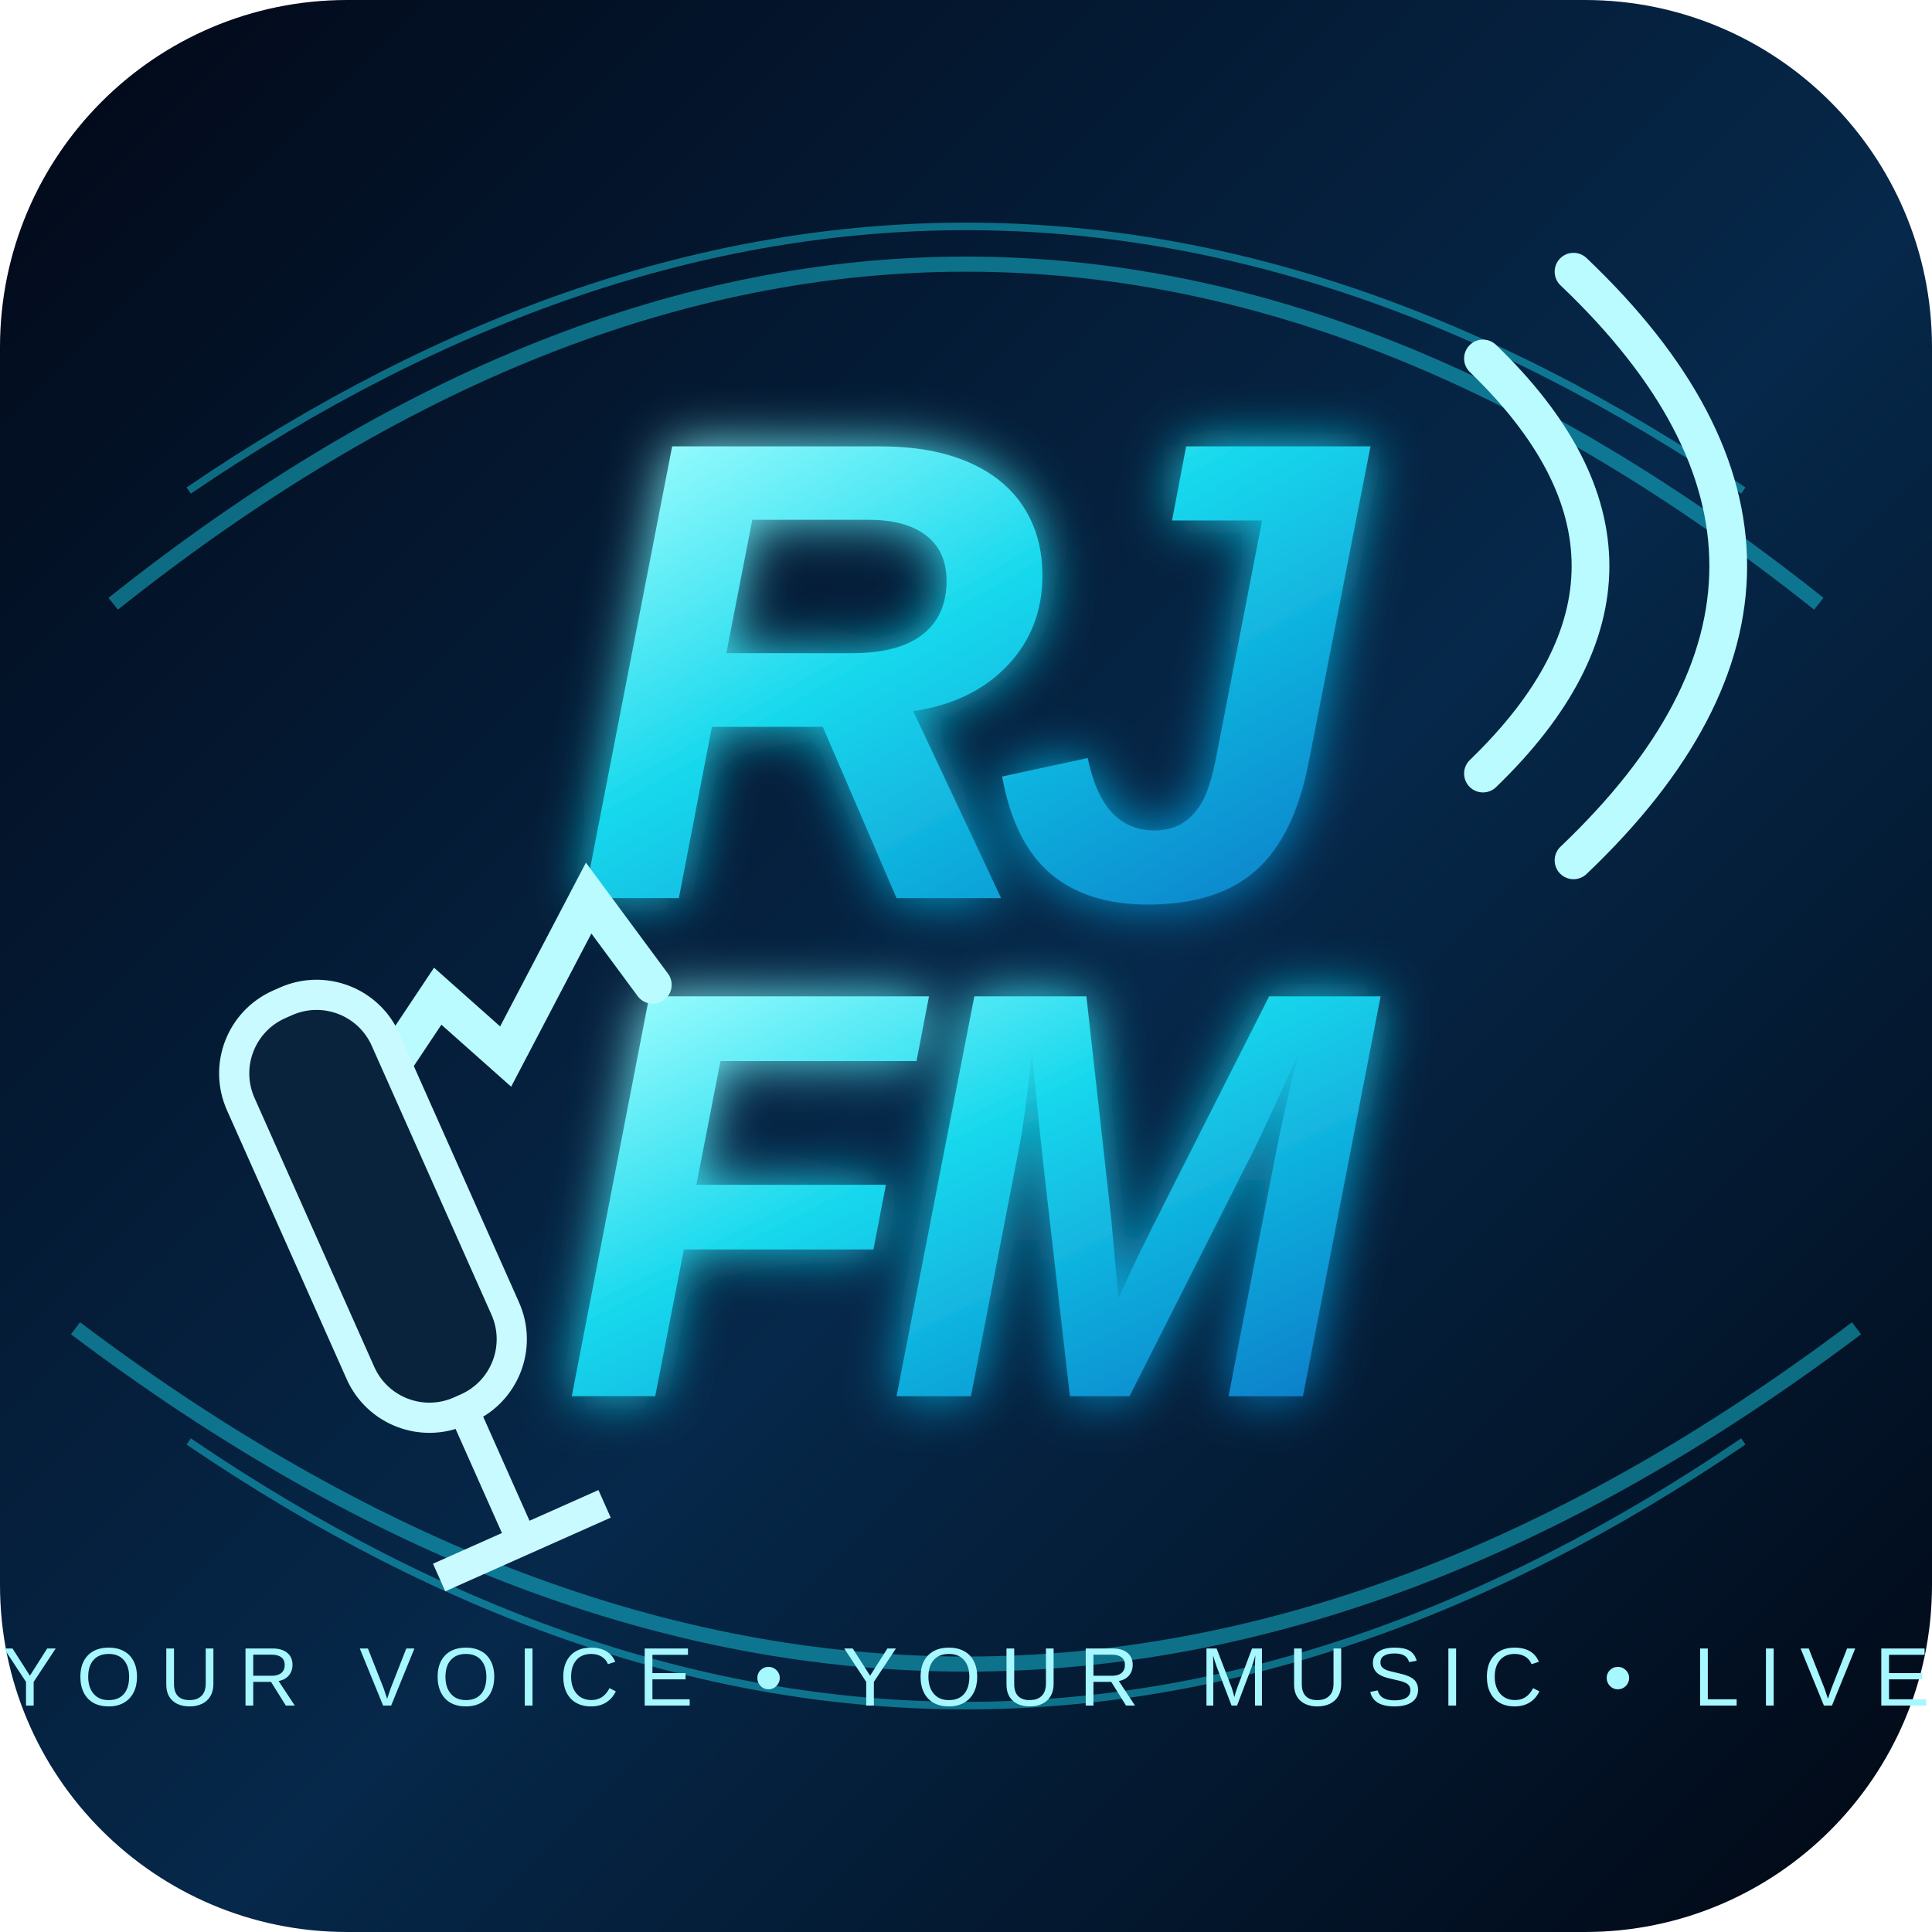
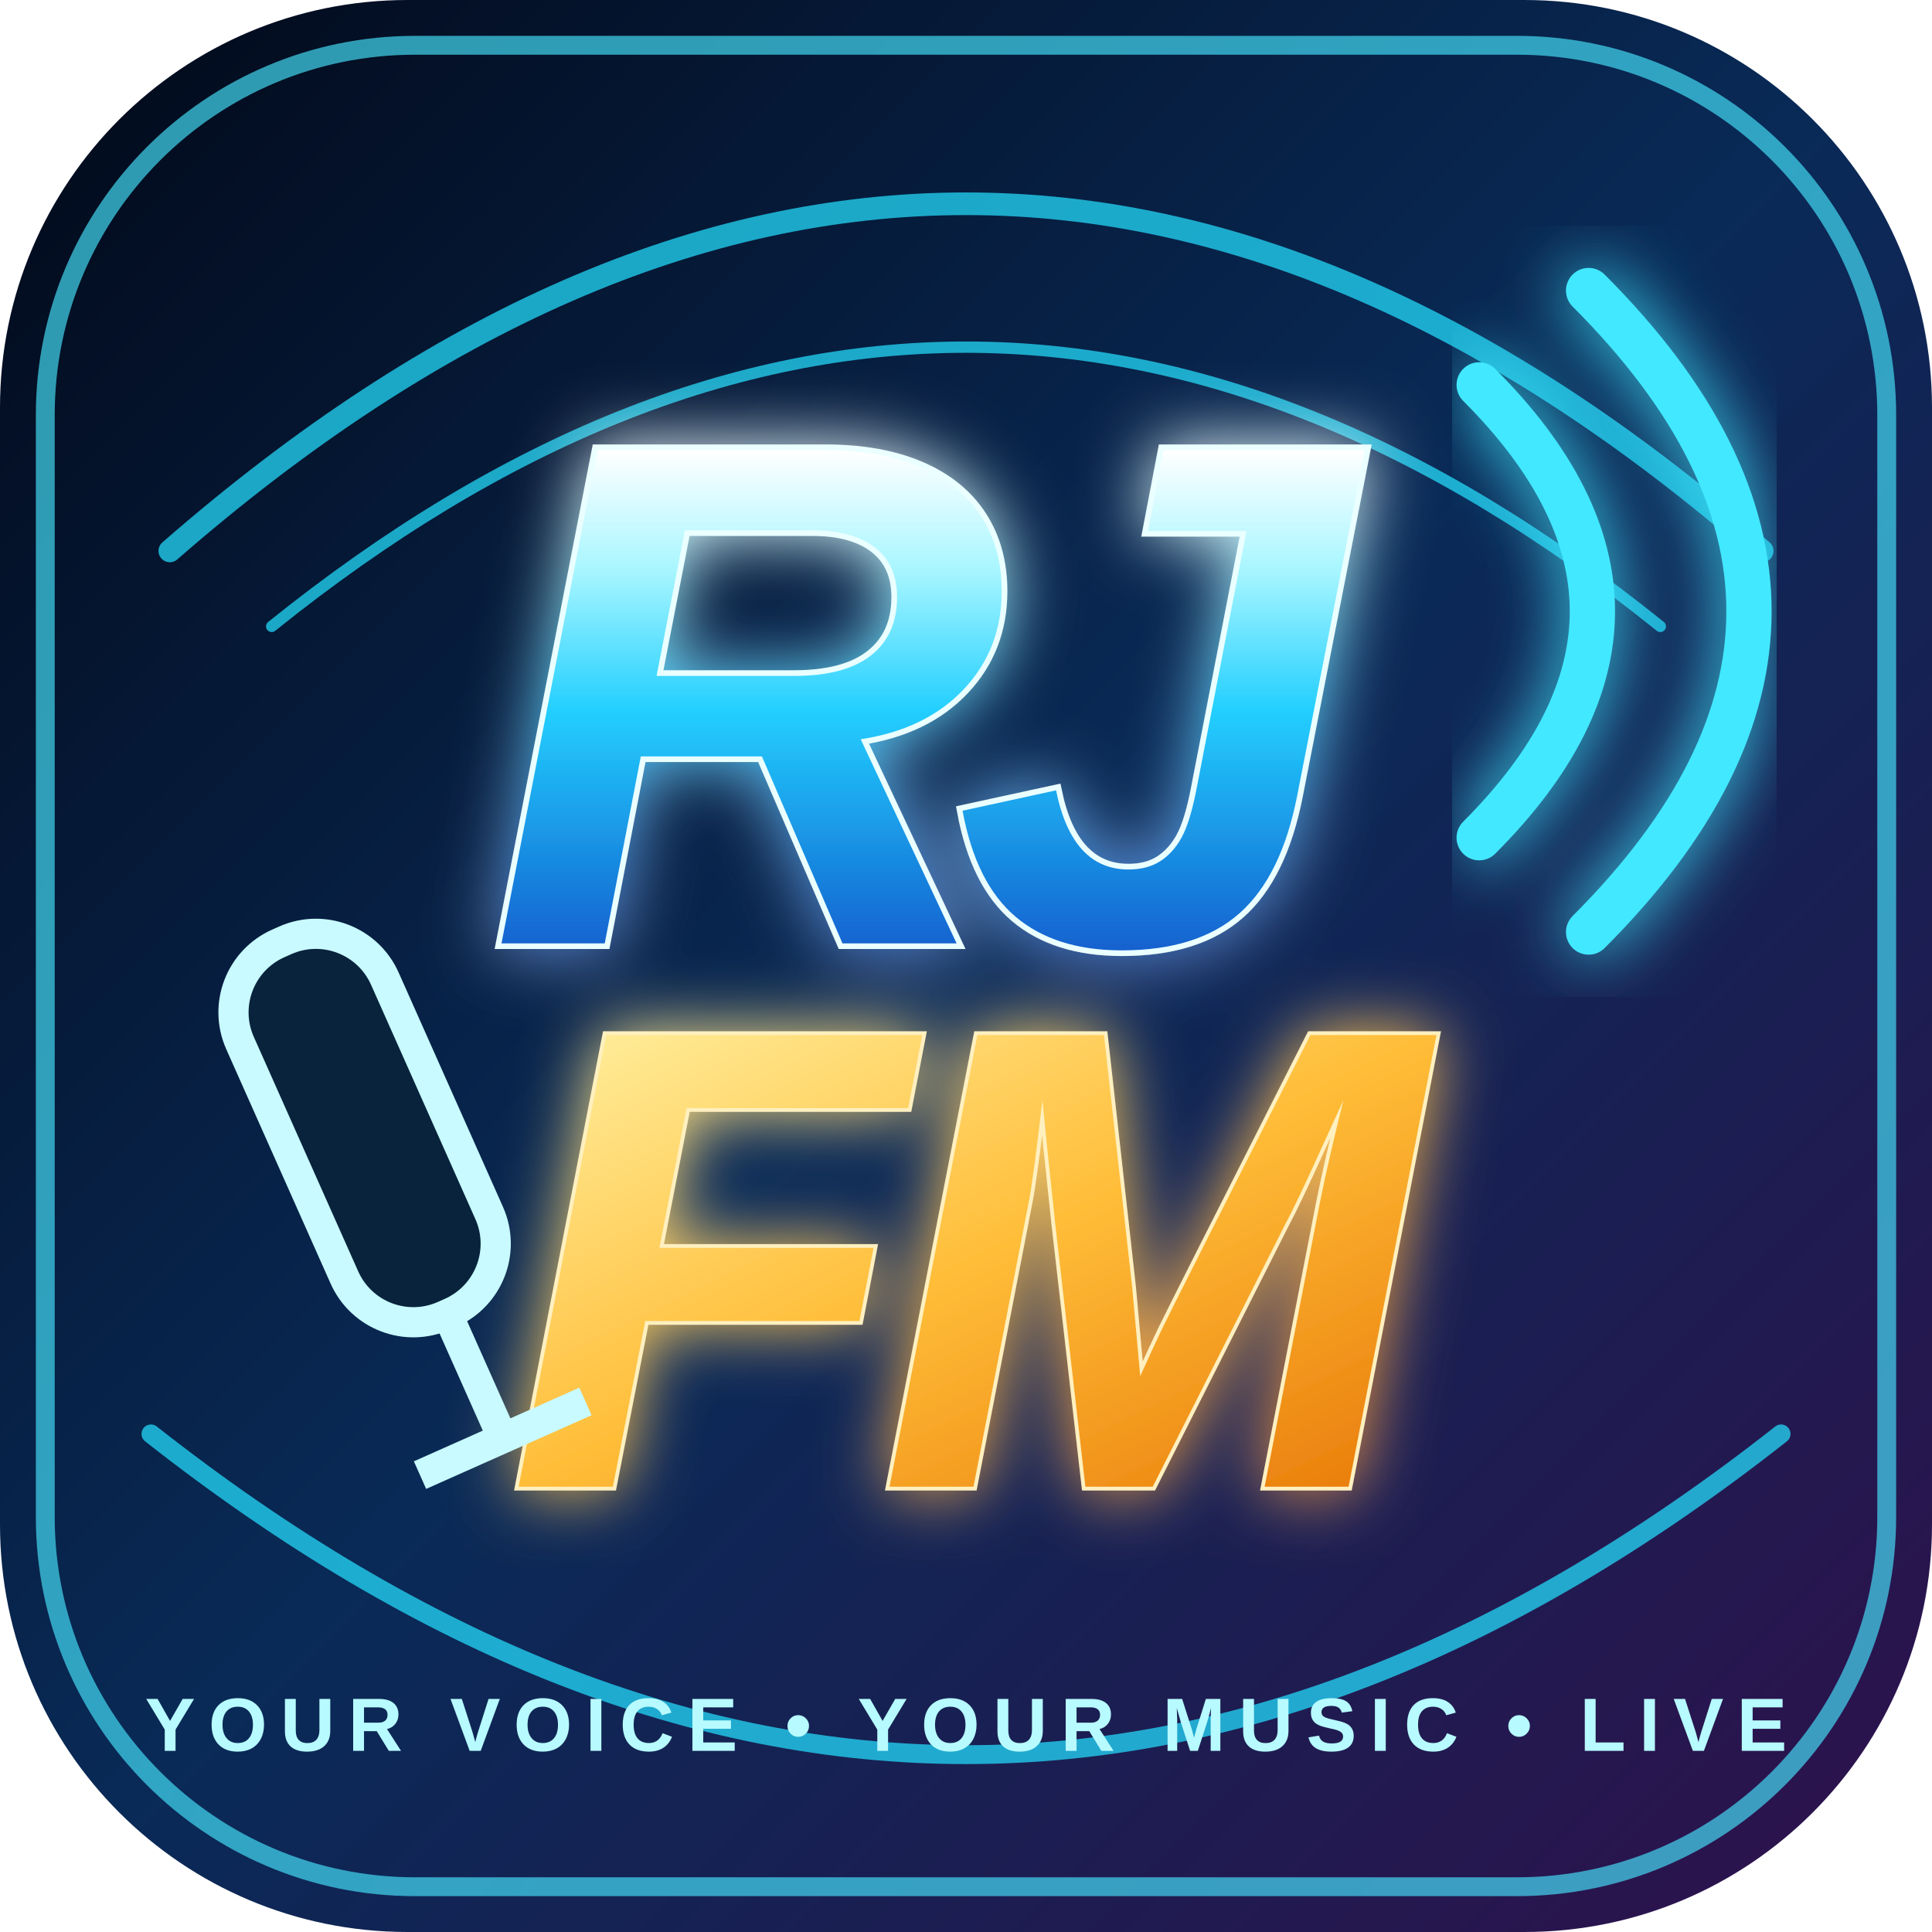
<svg xmlns="http://www.w3.org/2000/svg" viewBox="0 0 512 512">
  <defs>
    <linearGradient id="bg" x1="0" y1="0" x2="1" y2="1">
      <stop stop-color="#020817" />
-       <stop offset=".55" stop-color="#06284a" />
-       <stop offset="1" stop-color="#010713" />
+       <stop offset=".5" stop-color="#092a57" />
+       <stop offset="1" stop-color="#30104c" />
    </linearGradient>
-     <linearGradient id="cyan" x1="0" y1="0" x2="1" y2="1">
-       <stop stop-color="#a4ffff" />
-       <stop offset=".42" stop-color="#17d8ed" />
-       <stop offset="1" stop-color="#0879c8" />
+     <linearGradient id="metal" x1="0" y1="0" x2="0" y2="1">
+       <stop stop-color="#fff" />
+       <stop offset=".24" stop-color="#a8f6ff" />
+       <stop offset=".52" stop-color="#23cfff" />
+       <stop offset="1" stop-color="#1261cf" />
+     </linearGradient>
+     <linearGradient id="gold" x1="0" y1="0" x2="1" y2="1">
+       <stop stop-color="#fff0a0" />
+       <stop offset=".5" stop-color="#ffbd38" />
+       <stop offset="1" stop-color="#e87908" />
    </linearGradient>
    <filter id="glow">
-       <feGaussianBlur stdDeviation="7" result="b" />
+       <feGaussianBlur stdDeviation="9" result="b" />
      <feMerge>
        <feMergeNode in="b" />
        <feMergeNode in="SourceGraphic" />
      </feMerge>
    </filter>
  </defs>
-   <rect width="512" height="512" rx="92" fill="url(#bg)" />
-   <g fill="none" stroke="#18d9ef" opacity=".45">
-     <path d="M30 160Q256 -20 482 160M20 352Q256 530 492 352" stroke-width="4" />
-     <path d="M50 130Q256 -10 462 130M50 382Q256 522 462 382" stroke-width="2" />
+   <rect width="512" height="512" rx="108" fill="url(#bg)" />
+   <rect x="12" y="12" width="488" height="488" rx="98" fill="none" stroke="#47e7ff" stroke-opacity=".65" stroke-width="5" />
+   <g fill="none" stroke="#24dfff" stroke-linecap="round" opacity=".72">
+     <path d="M45 146Q256 -38 467 146" stroke-width="6" />
+     <path d="M72 166Q256 18 440 166" stroke-width="3" />
+     <path d="M40 380Q256 550 472 380" stroke-width="5" />
  </g>
-   <g filter="url(#glow)" fill="url(#cyan)" font-family="Arial,sans-serif" font-style="italic" font-weight="900" text-anchor="middle">
-     <text x="256" y="238" font-size="174" letter-spacing="-14">RJ</text>
-     <text x="256" y="370" font-size="154" letter-spacing="-8">FM</text>
+   <g fill="none" stroke="#42e8ff" stroke-width="12" stroke-linecap="round" filter="url(#glow)">
+     <path d="M392 102q60 60 0 120M421 77q85 85 0 170" />
  </g>
-   <g fill="none" stroke="#b9fbff" stroke-width="10" stroke-linecap="round">
-     <path d="M393 95q57 55 0 110M417 72q82 78 0 156" />
-     <path d="M96 294l20-30 18 16 22-42 17 23" />
+   <g font-family="Arial,sans-serif" font-style="italic" font-weight="900" text-anchor="middle" filter="url(#glow)">
+     <text x="244" y="250" font-size="190" letter-spacing="-14" fill="url(#metal)" stroke="#eaffff" stroke-width="3" paint-order="stroke">RJ</text>
+     <text x="256" y="394" font-size="174" letter-spacing="-8" fill="url(#gold)" stroke="#fff0bf" stroke-width="2" paint-order="stroke">FM</text>
  </g>
-   <g transform="translate(76 320) rotate(-24)" stroke="#c8faff" stroke-width="8" fill="#09233c">
-     <rect x="0" y="-50" width="42" height="118" rx="20" />
-     <path d="M21 68v38m-24 0h48" />
+   <g transform="translate(75 302) rotate(-24)" fill="#09233c" stroke="#c8faff" stroke-width="8">
+     <rect x="0" y="-48" width="42" height="108" rx="20" />
+     <path d="M21 60v36m-24 0h48" />
  </g>
-   <text x="256" y="452" fill="#a7f7ff" font-family="Arial,sans-serif" font-size="22" letter-spacing="5" text-anchor="middle">YOUR VOICE • YOUR MUSIC • LIVE</text>
+   <text x="256" y="464" fill="#b7faff" font-family="Arial,sans-serif" font-size="20" font-weight="700" letter-spacing="3.5" text-anchor="middle">YOUR VOICE • YOUR MUSIC • LIVE</text>
</svg>
